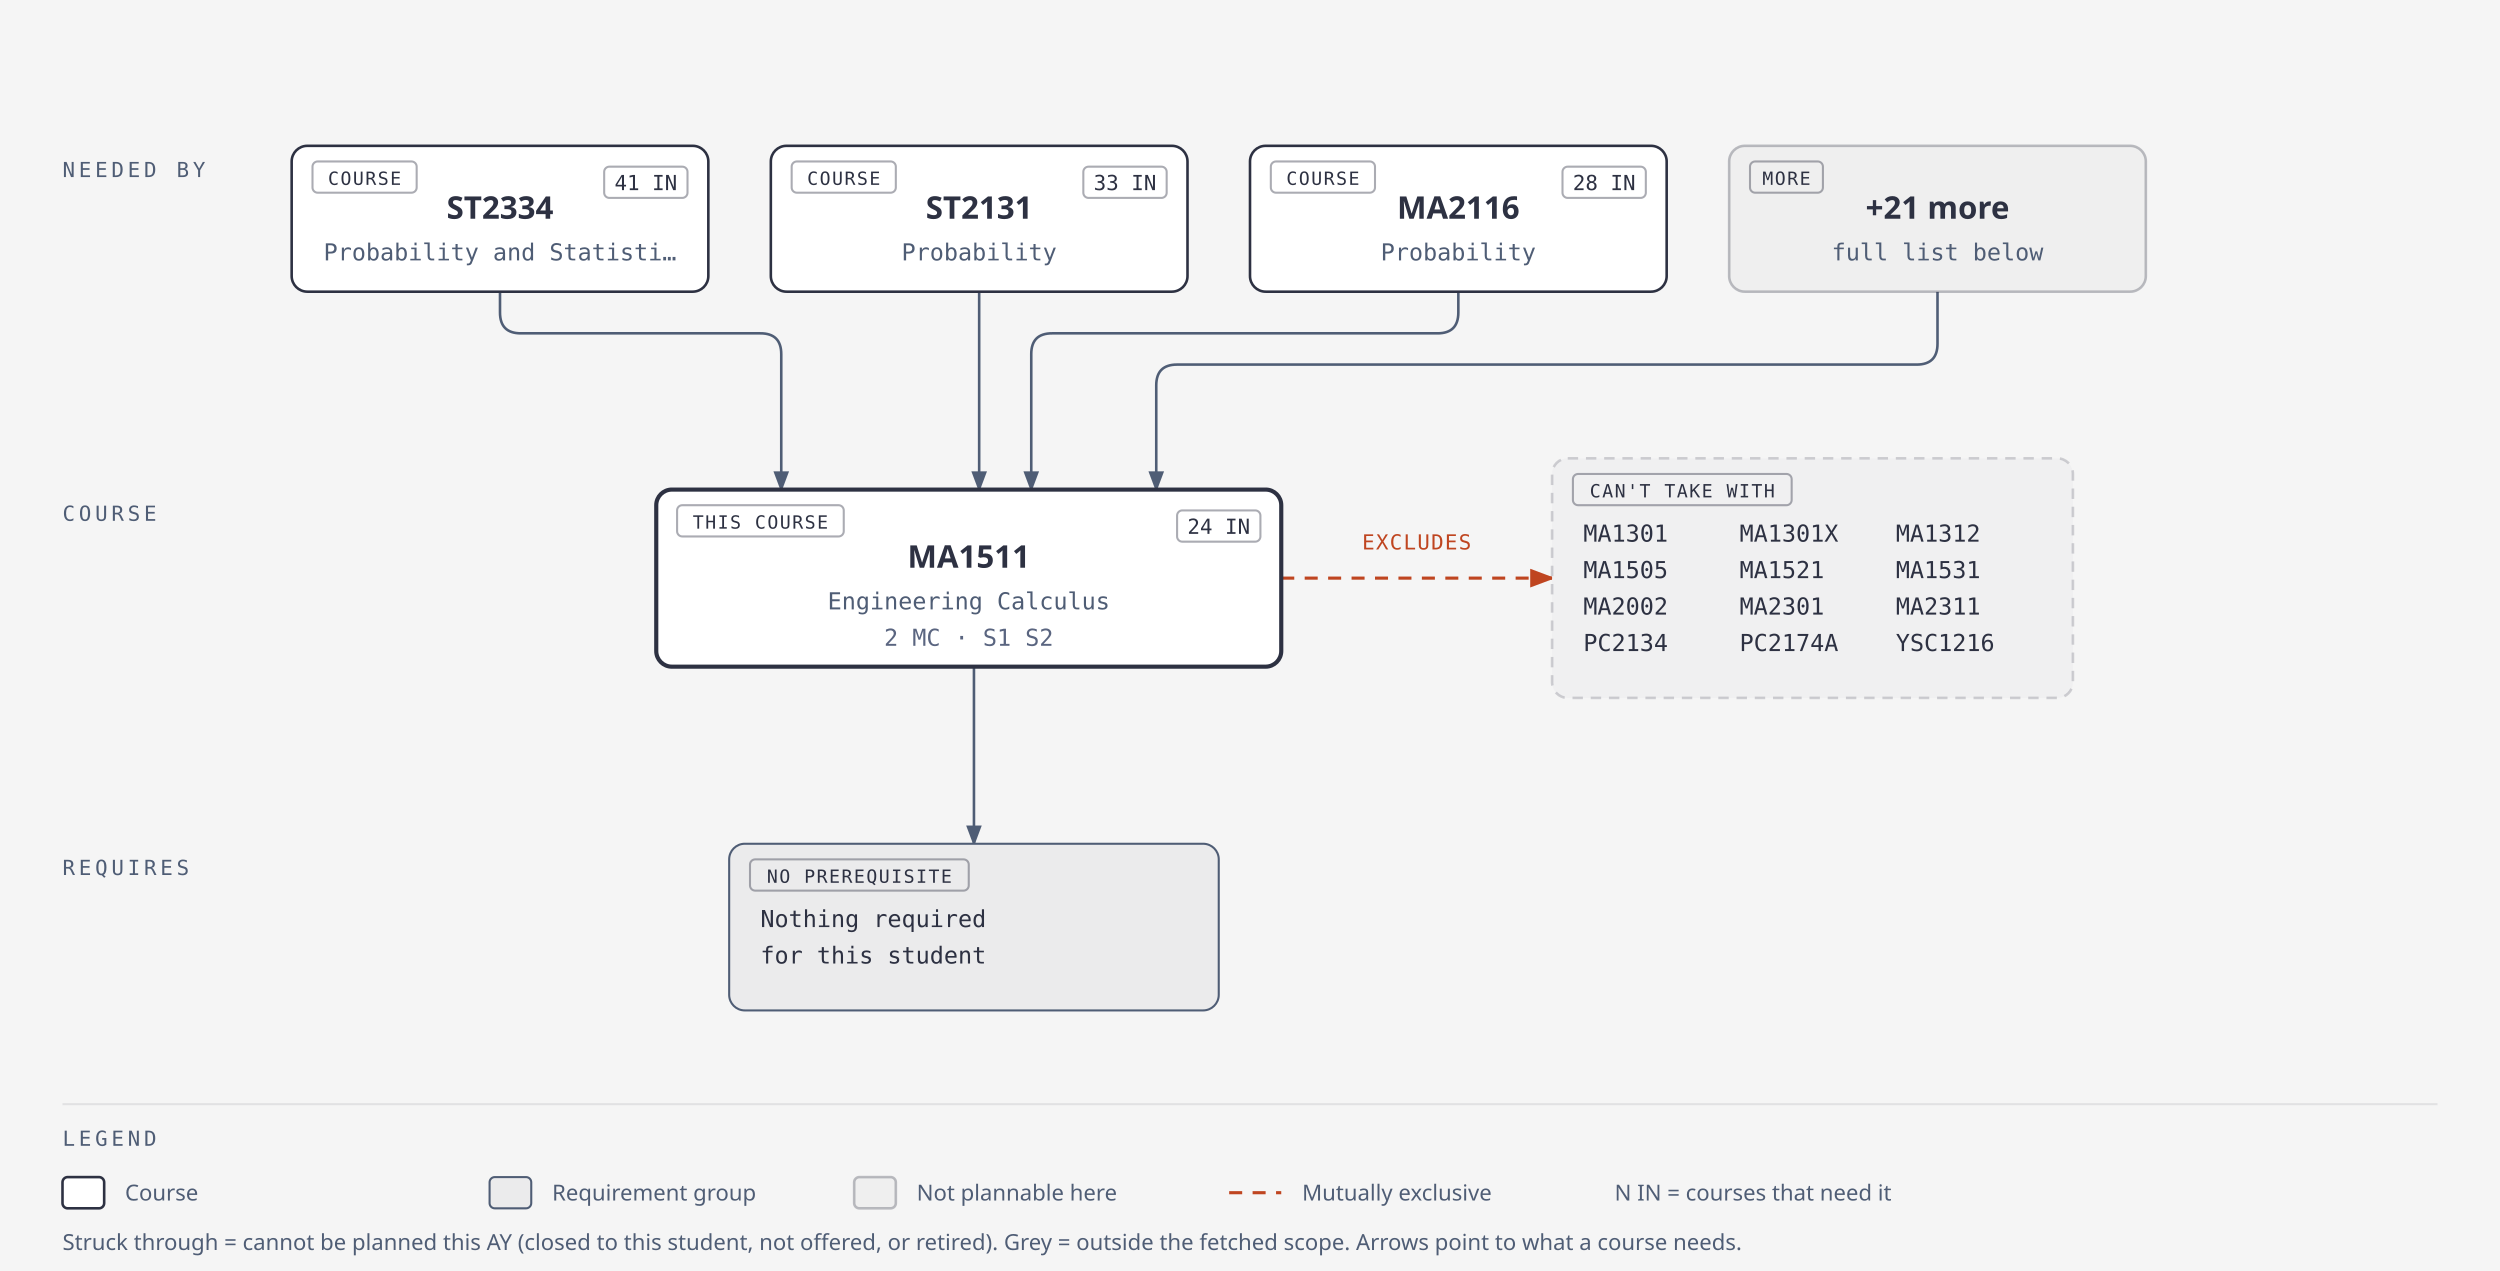
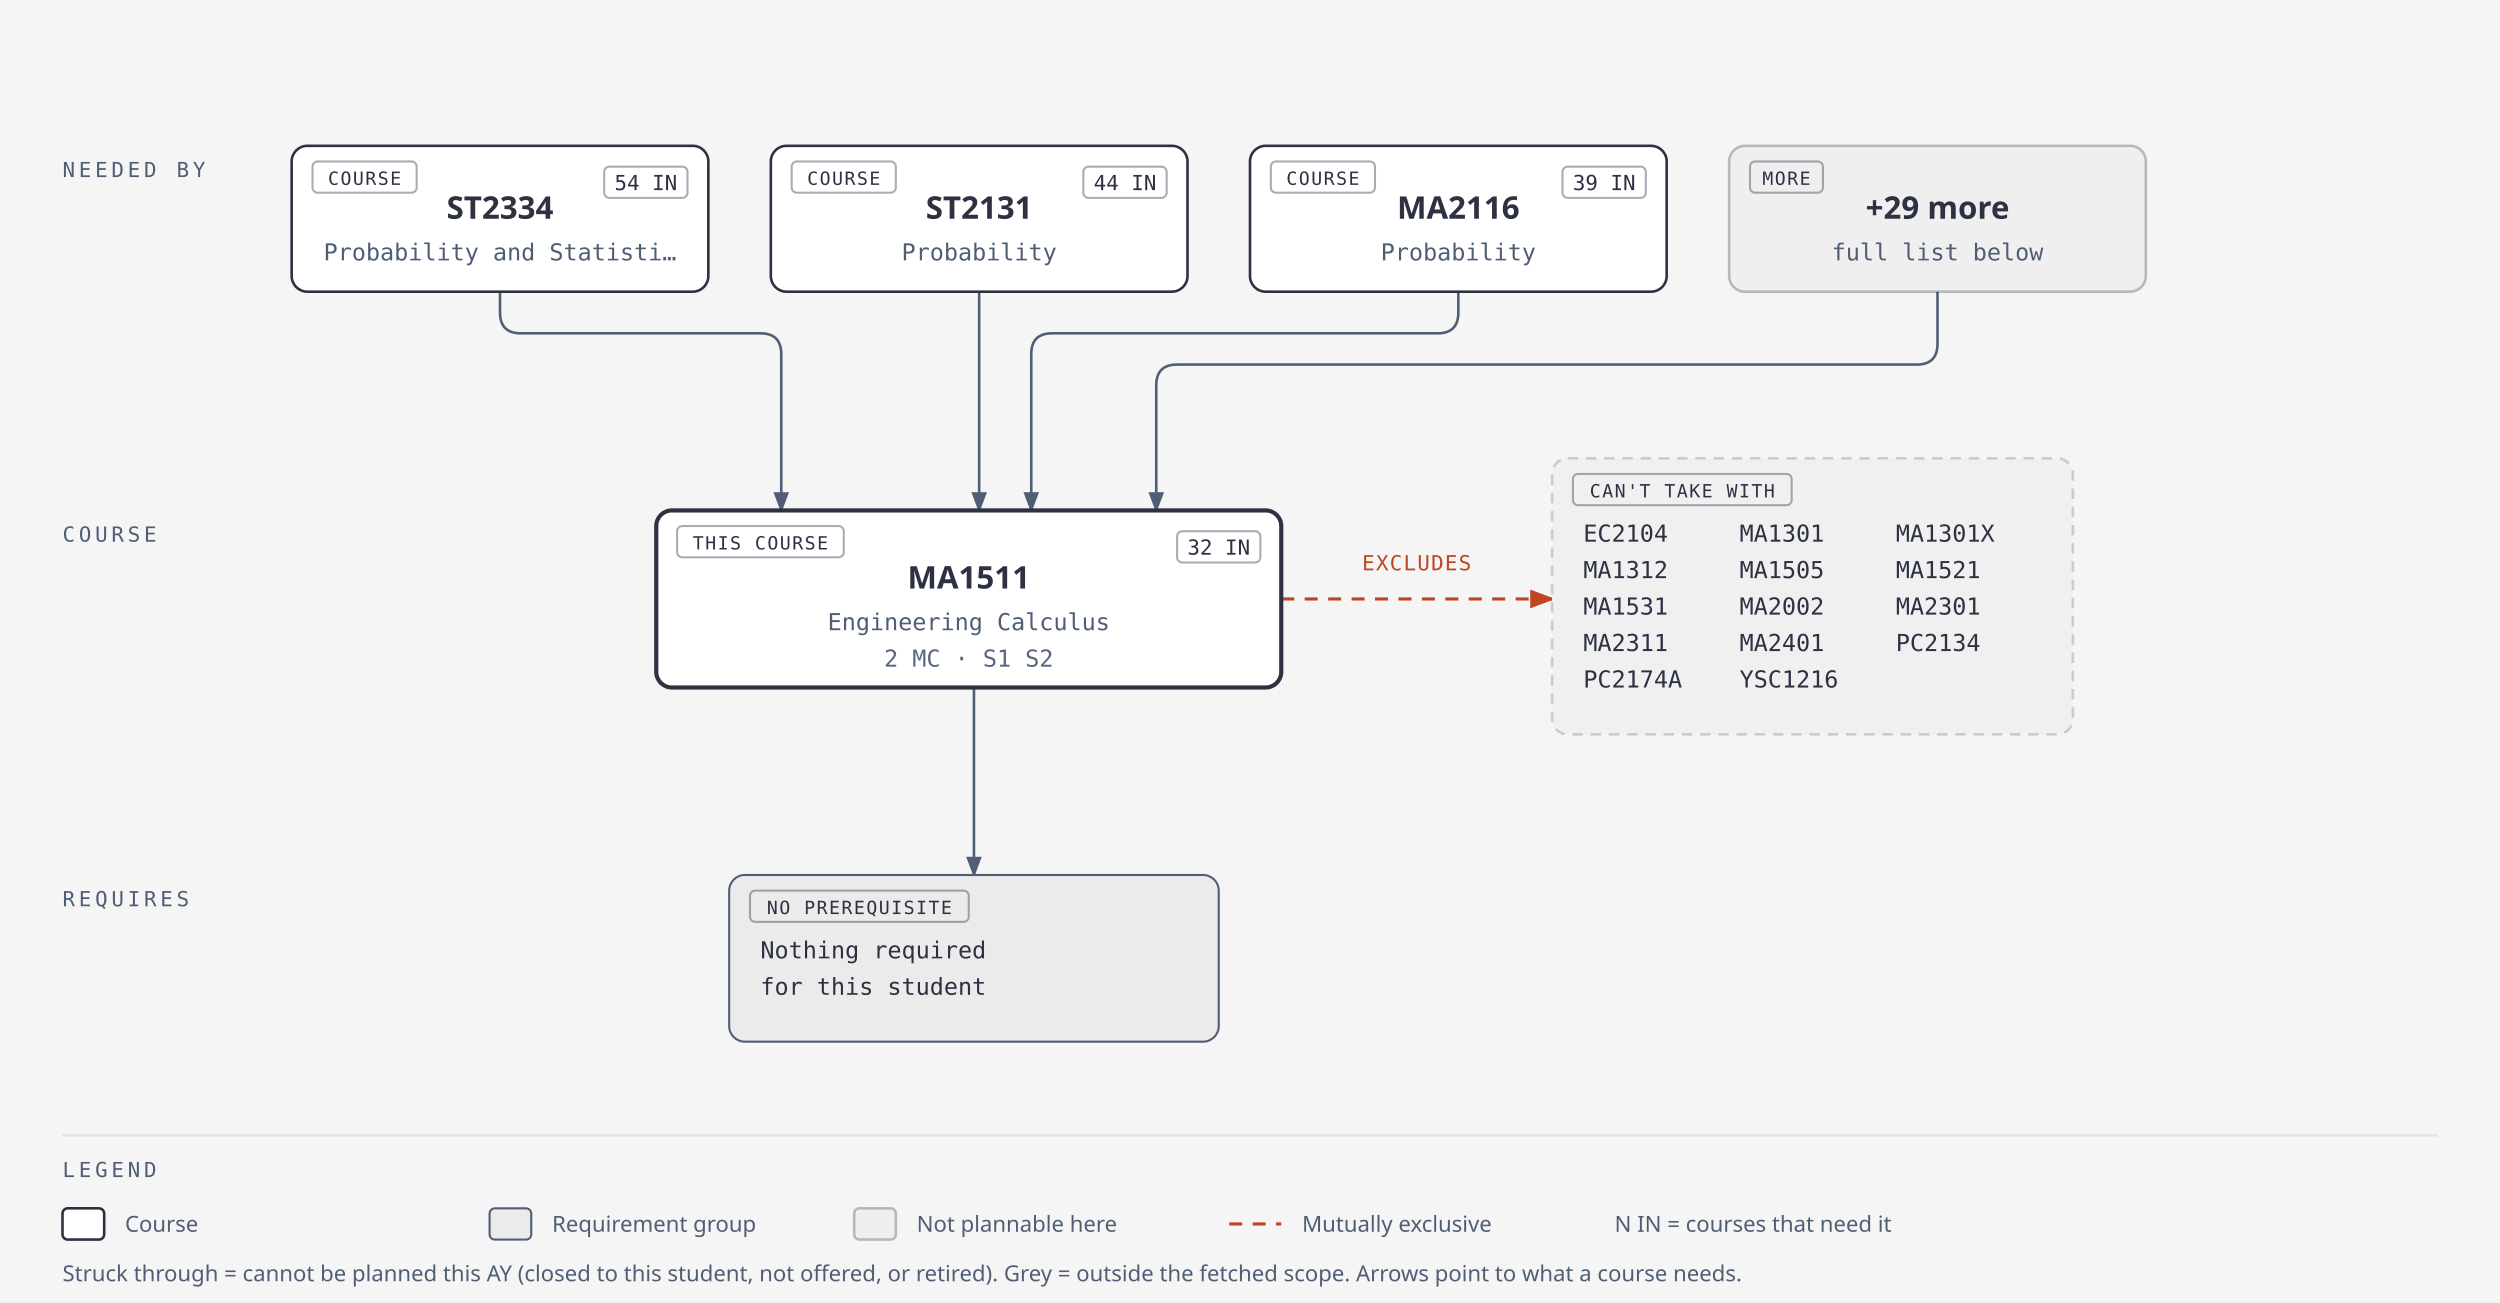
- <svg xmlns="http://www.w3.org/2000/svg" width="960" height="488" viewBox="0 0 960 488" role="img" aria-labelledby="ma1511-title ma1511-desc">
+ <svg xmlns="http://www.w3.org/2000/svg" width="960" height="500" viewBox="0 0 960 500" role="img" aria-labelledby="ma1511-title ma1511-desc">
  <defs>
    <marker id="arrow" markerWidth="8" markerHeight="6" refX="7" refY="3" orient="auto">
      <polygon points="0 0, 8 3, 0 6" fill="#4f5d75" />
    </marker>
    <marker id="arrow-accent" markerWidth="8" markerHeight="6" refX="7" refY="3" orient="auto">
      <polygon points="0 0, 8 3, 0 6" fill="#bf4520" />
    </marker>
  </defs>
  <rect width="100%" height="100%" fill="#f5f5f5" />
  <text x="24" y="68" fill="#4f5d75" font-size="8" font-family="'Geist Mono', ui-monospace, monospace" letter-spacing="0.18em">NEEDED BY</text>
-   <text x="24" y="200" fill="#4f5d75" font-size="8" font-family="'Geist Mono', ui-monospace, monospace" letter-spacing="0.18em">COURSE</text>
-   <text x="24" y="336" fill="#4f5d75" font-size="8" font-family="'Geist Mono', ui-monospace, monospace" letter-spacing="0.18em">REQUIRES</text>
-   <path d="M 192,112 V 120 Q 192,128 200,128 H 292 Q 300,128 300,136 V 188" fill="none" stroke="#4f5d75" stroke-width="1" marker-end="url(#arrow)" />
-   <path d="M 376,112 V 188" fill="none" stroke="#4f5d75" stroke-width="1" marker-end="url(#arrow)" />
-   <path d="M 560,112 V 120 Q 560,128 552,128 H 404 Q 396,128 396,136 V 188" fill="none" stroke="#4f5d75" stroke-width="1" marker-end="url(#arrow)" />
-   <path d="M 744,112 V 132 Q 744,140 736,140 H 452 Q 444,140 444,148 V 188" fill="none" stroke="#4f5d75" stroke-width="1" marker-end="url(#arrow)" />
-   <path d="M 374,256 V 324" fill="none" stroke="#4f5d75" stroke-width="1" marker-end="url(#arrow)" />
-   <line x1="492" y1="222" x2="596" y2="222" stroke="#bf4520" stroke-width="1.2" stroke-dasharray="5,4" marker-end="url(#arrow-accent)" />
-   <rect x="518" y="202" width="52" height="12" rx="2" fill="#f5f5f5" />
-   <text x="544" y="211" fill="#bf4520" font-size="8" font-family="'Geist Mono', ui-monospace, monospace" text-anchor="middle" letter-spacing="0.06em">EXCLUDES</text>
+   <text x="24" y="208" fill="#4f5d75" font-size="8" font-family="'Geist Mono', ui-monospace, monospace" letter-spacing="0.18em">COURSE</text>
+   <text x="24" y="348" fill="#4f5d75" font-size="8" font-family="'Geist Mono', ui-monospace, monospace" letter-spacing="0.18em">REQUIRES</text>
+   <path d="M 192,112 V 120 Q 192,128 200,128 H 292 Q 300,128 300,136 V 196" fill="none" stroke="#4f5d75" stroke-width="1" marker-end="url(#arrow)" />
+   <path d="M 376,112 V 196" fill="none" stroke="#4f5d75" stroke-width="1" marker-end="url(#arrow)" />
+   <path d="M 560,112 V 120 Q 560,128 552,128 H 404 Q 396,128 396,136 V 196" fill="none" stroke="#4f5d75" stroke-width="1" marker-end="url(#arrow)" />
+   <path d="M 744,112 V 132 Q 744,140 736,140 H 452 Q 444,140 444,148 V 196" fill="none" stroke="#4f5d75" stroke-width="1" marker-end="url(#arrow)" />
+   <path d="M 374,264 V 336" fill="none" stroke="#4f5d75" stroke-width="1" marker-end="url(#arrow)" />
+   <line x1="492" y1="230" x2="596" y2="230" stroke="#bf4520" stroke-width="1.2" stroke-dasharray="5,4" marker-end="url(#arrow-accent)" />
+   <rect x="518" y="210" width="52" height="12" rx="2" fill="#f5f5f5" />
+   <text x="544" y="219" fill="#bf4520" font-size="8" font-family="'Geist Mono', ui-monospace, monospace" text-anchor="middle" letter-spacing="0.06em">EXCLUDES</text>
  <rect x="112" y="56" width="160" height="56" rx="6" fill="#f5f5f5" />
  <rect x="112" y="56" width="160" height="56" rx="6" fill="#ffffff" stroke="#2d3142" stroke-width="1" />
  <rect x="120" y="62" width="40" height="12" rx="2" fill="transparent" stroke="rgba(45,49,66,0.40)" stroke-width="0.8" />
  <text x="140" y="71" fill="#2d3142" font-size="7" font-family="'Geist Mono', ui-monospace, monospace" text-anchor="middle" letter-spacing="0.08em">COURSE</text>
  <rect x="232" y="64" width="32" height="12" rx="2" fill="transparent" stroke="rgba(45,49,66,0.40)" stroke-width="0.8" />
-   <text x="248" y="73" fill="#2d3142" font-size="8" font-family="'Geist Mono', ui-monospace, monospace" text-anchor="middle">41 IN</text>
+   <text x="248" y="73" fill="#2d3142" font-size="8" font-family="'Geist Mono', ui-monospace, monospace" text-anchor="middle">54 IN</text>
  <text x="192" y="84" fill="#2d3142" font-size="12" font-weight="600" font-family="'Geist', system-ui, sans-serif" text-anchor="middle">ST2334</text>
  <text x="192" y="100" fill="#4f5d75" font-size="9" font-family="'Geist Mono', ui-monospace, monospace" text-anchor="middle">Probability and Statisti…</text>
  <rect x="296" y="56" width="160" height="56" rx="6" fill="#f5f5f5" />
  <rect x="296" y="56" width="160" height="56" rx="6" fill="#ffffff" stroke="#2d3142" stroke-width="1" />
  <rect x="304" y="62" width="40" height="12" rx="2" fill="transparent" stroke="rgba(45,49,66,0.40)" stroke-width="0.8" />
  <text x="324" y="71" fill="#2d3142" font-size="7" font-family="'Geist Mono', ui-monospace, monospace" text-anchor="middle" letter-spacing="0.08em">COURSE</text>
  <rect x="416" y="64" width="32" height="12" rx="2" fill="transparent" stroke="rgba(45,49,66,0.40)" stroke-width="0.8" />
-   <text x="432" y="73" fill="#2d3142" font-size="8" font-family="'Geist Mono', ui-monospace, monospace" text-anchor="middle">33 IN</text>
+   <text x="432" y="73" fill="#2d3142" font-size="8" font-family="'Geist Mono', ui-monospace, monospace" text-anchor="middle">44 IN</text>
  <text x="376" y="84" fill="#2d3142" font-size="12" font-weight="600" font-family="'Geist', system-ui, sans-serif" text-anchor="middle">ST2131</text>
  <text x="376" y="100" fill="#4f5d75" font-size="9" font-family="'Geist Mono', ui-monospace, monospace" text-anchor="middle">Probability</text>
  <rect x="480" y="56" width="160" height="56" rx="6" fill="#f5f5f5" />
  <rect x="480" y="56" width="160" height="56" rx="6" fill="#ffffff" stroke="#2d3142" stroke-width="1" />
  <rect x="488" y="62" width="40" height="12" rx="2" fill="transparent" stroke="rgba(45,49,66,0.40)" stroke-width="0.8" />
  <text x="508" y="71" fill="#2d3142" font-size="7" font-family="'Geist Mono', ui-monospace, monospace" text-anchor="middle" letter-spacing="0.08em">COURSE</text>
  <rect x="600" y="64" width="32" height="12" rx="2" fill="transparent" stroke="rgba(45,49,66,0.40)" stroke-width="0.8" />
-   <text x="616" y="73" fill="#2d3142" font-size="8" font-family="'Geist Mono', ui-monospace, monospace" text-anchor="middle">28 IN</text>
+   <text x="616" y="73" fill="#2d3142" font-size="8" font-family="'Geist Mono', ui-monospace, monospace" text-anchor="middle">39 IN</text>
  <text x="560" y="84" fill="#2d3142" font-size="12" font-weight="600" font-family="'Geist', system-ui, sans-serif" text-anchor="middle">MA2116</text>
  <text x="560" y="100" fill="#4f5d75" font-size="9" font-family="'Geist Mono', ui-monospace, monospace" text-anchor="middle">Probability</text>
  <rect x="664" y="56" width="160" height="56" rx="6" fill="#f5f5f5" />
  <rect x="664" y="56" width="160" height="56" rx="6" fill="rgba(45,49,66,0.03)" stroke="rgba(45,49,66,0.30)" stroke-width="1" />
  <rect x="672" y="62" width="28" height="12" rx="2" fill="transparent" stroke="rgba(45,49,66,0.40)" stroke-width="0.8" />
  <text x="686" y="71" fill="#2d3142" font-size="7" font-family="'Geist Mono', ui-monospace, monospace" text-anchor="middle" letter-spacing="0.08em">MORE</text>
-   <text x="744" y="84" fill="#2d3142" font-size="12" font-weight="600" font-family="'Geist', system-ui, sans-serif" text-anchor="middle">+21 more</text>
+   <text x="744" y="84" fill="#2d3142" font-size="12" font-weight="600" font-family="'Geist', system-ui, sans-serif" text-anchor="middle">+29 more</text>
  <text x="744" y="100" fill="#4f5d75" font-size="9" font-family="'Geist Mono', ui-monospace, monospace" text-anchor="middle">full list below</text>
-   <rect x="252" y="188" width="240" height="68" rx="6" fill="#f5f5f5" />
-   <rect x="252" y="188" width="240" height="68" rx="6" fill="#ffffff" stroke="#2d3142" stroke-width="1.6" />
-   <rect x="260" y="194" width="64" height="12" rx="2" fill="transparent" stroke="rgba(45,49,66,0.40)" stroke-width="0.8" />
-   <text x="292" y="203" fill="#2d3142" font-size="7" font-family="'Geist Mono', ui-monospace, monospace" text-anchor="middle" letter-spacing="0.08em">THIS COURSE</text>
-   <rect x="452" y="196" width="32" height="12" rx="2" fill="transparent" stroke="rgba(45,49,66,0.40)" stroke-width="0.8" />
-   <text x="468" y="205" fill="#2d3142" font-size="8" font-family="'Geist Mono', ui-monospace, monospace" text-anchor="middle">24 IN</text>
-   <text x="372" y="218" fill="#2d3142" font-size="12" font-weight="600" font-family="'Geist', system-ui, sans-serif" text-anchor="middle">MA1511</text>
-   <text x="372" y="234" fill="#4f5d75" font-size="9" font-family="'Geist Mono', ui-monospace, monospace" text-anchor="middle">Engineering Calculus</text>
-   <text x="372" y="248" fill="#5a6580" font-size="9" font-family="'Geist Mono', ui-monospace, monospace" text-anchor="middle">2 MC · S1 S2</text>
-   <rect x="596" y="176" width="200" height="92" rx="6" fill="#f5f5f5" />
-   <rect x="596" y="176" width="200" height="92" rx="6" fill="rgba(45,49,66,0.02)" stroke="rgba(45,49,66,0.20)" stroke-width="1" stroke-dasharray="4,3" />
+   <rect x="252" y="196" width="240" height="68" rx="6" fill="#f5f5f5" />
+   <rect x="252" y="196" width="240" height="68" rx="6" fill="#ffffff" stroke="#2d3142" stroke-width="1.6" />
+   <rect x="260" y="202" width="64" height="12" rx="2" fill="transparent" stroke="rgba(45,49,66,0.40)" stroke-width="0.8" />
+   <text x="292" y="211" fill="#2d3142" font-size="7" font-family="'Geist Mono', ui-monospace, monospace" text-anchor="middle" letter-spacing="0.08em">THIS COURSE</text>
+   <rect x="452" y="204" width="32" height="12" rx="2" fill="transparent" stroke="rgba(45,49,66,0.40)" stroke-width="0.8" />
+   <text x="468" y="213" fill="#2d3142" font-size="8" font-family="'Geist Mono', ui-monospace, monospace" text-anchor="middle">32 IN</text>
+   <text x="372" y="226" fill="#2d3142" font-size="12" font-weight="600" font-family="'Geist', system-ui, sans-serif" text-anchor="middle">MA1511</text>
+   <text x="372" y="242" fill="#4f5d75" font-size="9" font-family="'Geist Mono', ui-monospace, monospace" text-anchor="middle">Engineering Calculus</text>
+   <text x="372" y="256" fill="#5a6580" font-size="9" font-family="'Geist Mono', ui-monospace, monospace" text-anchor="middle">2 MC · S1 S2</text>
+   <rect x="596" y="176" width="200" height="106" rx="6" fill="#f5f5f5" />
+   <rect x="596" y="176" width="200" height="106" rx="6" fill="rgba(45,49,66,0.02)" stroke="rgba(45,49,66,0.20)" stroke-width="1" stroke-dasharray="4,3" />
  <rect x="604" y="182" width="84" height="12" rx="2" fill="transparent" stroke="rgba(45,49,66,0.40)" stroke-width="0.8" />
  <text x="646" y="191" fill="#2d3142" font-size="7" font-family="'Geist Mono', ui-monospace, monospace" text-anchor="middle" letter-spacing="0.08em">CAN'T TAKE WITH</text>
-   <text x="608" y="208" fill="#2d3142" font-size="9" font-family="'Geist Mono', ui-monospace, monospace">MA1301</text>
-   <text x="668" y="208" fill="#2d3142" font-size="9" font-family="'Geist Mono', ui-monospace, monospace">MA1301X</text>
-   <text x="728" y="208" fill="#2d3142" font-size="9" font-family="'Geist Mono', ui-monospace, monospace">MA1312</text>
-   <text x="608" y="222" fill="#2d3142" font-size="9" font-family="'Geist Mono', ui-monospace, monospace">MA1505</text>
-   <text x="668" y="222" fill="#2d3142" font-size="9" font-family="'Geist Mono', ui-monospace, monospace">MA1521</text>
-   <text x="728" y="222" fill="#2d3142" font-size="9" font-family="'Geist Mono', ui-monospace, monospace">MA1531</text>
-   <text x="608" y="236" fill="#2d3142" font-size="9" font-family="'Geist Mono', ui-monospace, monospace">MA2002</text>
-   <text x="668" y="236" fill="#2d3142" font-size="9" font-family="'Geist Mono', ui-monospace, monospace">MA2301</text>
-   <text x="728" y="236" fill="#2d3142" font-size="9" font-family="'Geist Mono', ui-monospace, monospace">MA2311</text>
-   <text x="608" y="250" fill="#2d3142" font-size="9" font-family="'Geist Mono', ui-monospace, monospace">PC2134</text>
-   <text x="668" y="250" fill="#2d3142" font-size="9" font-family="'Geist Mono', ui-monospace, monospace">PC2174A</text>
-   <text x="728" y="250" fill="#2d3142" font-size="9" font-family="'Geist Mono', ui-monospace, monospace">YSC1216</text>
-   <rect x="280" y="324" width="188" height="64" rx="6" fill="#f5f5f5" />
-   <rect x="280" y="324" width="188" height="64" rx="6" fill="rgba(45,49,66,0.05)" stroke="#4f5d75" stroke-width="0.8" />
-   <rect x="288" y="330" width="84" height="12" rx="2" fill="transparent" stroke="rgba(45,49,66,0.40)" stroke-width="0.8" />
-   <text x="330" y="339" fill="#2d3142" font-size="7" font-family="'Geist Mono', ui-monospace, monospace" text-anchor="middle" letter-spacing="0.08em">NO PREREQUISITE</text>
-   <text x="292" y="356" fill="#2d3142" font-size="9" font-family="'Geist Mono', ui-monospace, monospace">Nothing required</text>
-   <text x="292" y="370" fill="#2d3142" font-size="9" font-family="'Geist Mono', ui-monospace, monospace">for this student</text>
-   <line x1="24" y1="424" x2="936" y2="424" stroke="rgba(45,49,66,0.10)" stroke-width="0.8" />
-   <text x="24" y="440" fill="#4f5d75" font-size="8" font-family="'Geist Mono', ui-monospace, monospace" letter-spacing="0.18em">LEGEND</text>
-   <rect x="24" y="452" width="16" height="12" rx="2" fill="#ffffff" stroke="#2d3142" stroke-width="1" />
-   <text x="48" y="461" fill="#4f5d75" font-size="8.5" font-family="'Geist', system-ui, sans-serif">Course</text>
-   <rect x="188" y="452" width="16" height="12" rx="2" fill="rgba(45,49,66,0.05)" stroke="#4f5d75" stroke-width="0.8" />
-   <text x="212" y="461" fill="#4f5d75" font-size="8.5" font-family="'Geist', system-ui, sans-serif">Requirement group</text>
-   <rect x="328" y="452" width="16" height="12" rx="2" fill="rgba(45,49,66,0.03)" stroke="rgba(45,49,66,0.30)" stroke-width="1" />
-   <text x="352" y="461" fill="#4f5d75" font-size="8.5" font-family="'Geist', system-ui, sans-serif">Not plannable here</text>
-   <line x1="472" y1="458" x2="492" y2="458" stroke="#bf4520" stroke-width="1.2" stroke-dasharray="5,4" />
-   <text x="500" y="461" fill="#4f5d75" font-size="8.5" font-family="'Geist', system-ui, sans-serif">Mutually exclusive</text>
-   <text x="620" y="461" fill="#4f5d75" font-size="8.5" font-family="'Geist', system-ui, sans-serif">N IN = courses that need it</text>
-   <text x="24" y="480" fill="#4f5d75" font-size="8.5" font-family="'Geist', system-ui, sans-serif">Struck through = cannot be planned this AY (closed to this student, not offered, or retired). Grey = outside the fetched scope. Arrows point to what a course needs.</text>
+   <text x="608" y="208" fill="#2d3142" font-size="9" font-family="'Geist Mono', ui-monospace, monospace">EC2104</text>
+   <text x="668" y="208" fill="#2d3142" font-size="9" font-family="'Geist Mono', ui-monospace, monospace">MA1301</text>
+   <text x="728" y="208" fill="#2d3142" font-size="9" font-family="'Geist Mono', ui-monospace, monospace">MA1301X</text>
+   <text x="608" y="222" fill="#2d3142" font-size="9" font-family="'Geist Mono', ui-monospace, monospace">MA1312</text>
+   <text x="668" y="222" fill="#2d3142" font-size="9" font-family="'Geist Mono', ui-monospace, monospace">MA1505</text>
+   <text x="728" y="222" fill="#2d3142" font-size="9" font-family="'Geist Mono', ui-monospace, monospace">MA1521</text>
+   <text x="608" y="236" fill="#2d3142" font-size="9" font-family="'Geist Mono', ui-monospace, monospace">MA1531</text>
+   <text x="668" y="236" fill="#2d3142" font-size="9" font-family="'Geist Mono', ui-monospace, monospace">MA2002</text>
+   <text x="728" y="236" fill="#2d3142" font-size="9" font-family="'Geist Mono', ui-monospace, monospace">MA2301</text>
+   <text x="608" y="250" fill="#2d3142" font-size="9" font-family="'Geist Mono', ui-monospace, monospace">MA2311</text>
+   <text x="668" y="250" fill="#2d3142" font-size="9" font-family="'Geist Mono', ui-monospace, monospace">MA2401</text>
+   <text x="728" y="250" fill="#2d3142" font-size="9" font-family="'Geist Mono', ui-monospace, monospace">PC2134</text>
+   <text x="608" y="264" fill="#2d3142" font-size="9" font-family="'Geist Mono', ui-monospace, monospace">PC2174A</text>
+   <text x="668" y="264" fill="#2d3142" font-size="9" font-family="'Geist Mono', ui-monospace, monospace">YSC1216</text>
+   <rect x="280" y="336" width="188" height="64" rx="6" fill="#f5f5f5" />
+   <rect x="280" y="336" width="188" height="64" rx="6" fill="rgba(45,49,66,0.05)" stroke="#4f5d75" stroke-width="0.8" />
+   <rect x="288" y="342" width="84" height="12" rx="2" fill="transparent" stroke="rgba(45,49,66,0.40)" stroke-width="0.8" />
+   <text x="330" y="351" fill="#2d3142" font-size="7" font-family="'Geist Mono', ui-monospace, monospace" text-anchor="middle" letter-spacing="0.08em">NO PREREQUISITE</text>
+   <text x="292" y="368" fill="#2d3142" font-size="9" font-family="'Geist Mono', ui-monospace, monospace">Nothing required</text>
+   <text x="292" y="382" fill="#2d3142" font-size="9" font-family="'Geist Mono', ui-monospace, monospace">for this student</text>
+   <line x1="24" y1="436" x2="936" y2="436" stroke="rgba(45,49,66,0.10)" stroke-width="0.8" />
+   <text x="24" y="452" fill="#4f5d75" font-size="8" font-family="'Geist Mono', ui-monospace, monospace" letter-spacing="0.18em">LEGEND</text>
+   <rect x="24" y="464" width="16" height="12" rx="2" fill="#ffffff" stroke="#2d3142" stroke-width="1" />
+   <text x="48" y="473" fill="#4f5d75" font-size="8.5" font-family="'Geist', system-ui, sans-serif">Course</text>
+   <rect x="188" y="464" width="16" height="12" rx="2" fill="rgba(45,49,66,0.05)" stroke="#4f5d75" stroke-width="0.8" />
+   <text x="212" y="473" fill="#4f5d75" font-size="8.5" font-family="'Geist', system-ui, sans-serif">Requirement group</text>
+   <rect x="328" y="464" width="16" height="12" rx="2" fill="rgba(45,49,66,0.03)" stroke="rgba(45,49,66,0.30)" stroke-width="1" />
+   <text x="352" y="473" fill="#4f5d75" font-size="8.5" font-family="'Geist', system-ui, sans-serif">Not plannable here</text>
+   <line x1="472" y1="470" x2="492" y2="470" stroke="#bf4520" stroke-width="1.2" stroke-dasharray="5,4" />
+   <text x="500" y="473" fill="#4f5d75" font-size="8.5" font-family="'Geist', system-ui, sans-serif">Mutually exclusive</text>
+   <text x="620" y="473" fill="#4f5d75" font-size="8.5" font-family="'Geist', system-ui, sans-serif">N IN = courses that need it</text>
+   <text x="24" y="492" fill="#4f5d75" font-size="8.5" font-family="'Geist', system-ui, sans-serif">Struck through = cannot be planned this AY (closed to this student, not offered, or retired). Grey = outside the fetched scope. Arrows point to what a course needs.</text>
</svg>
